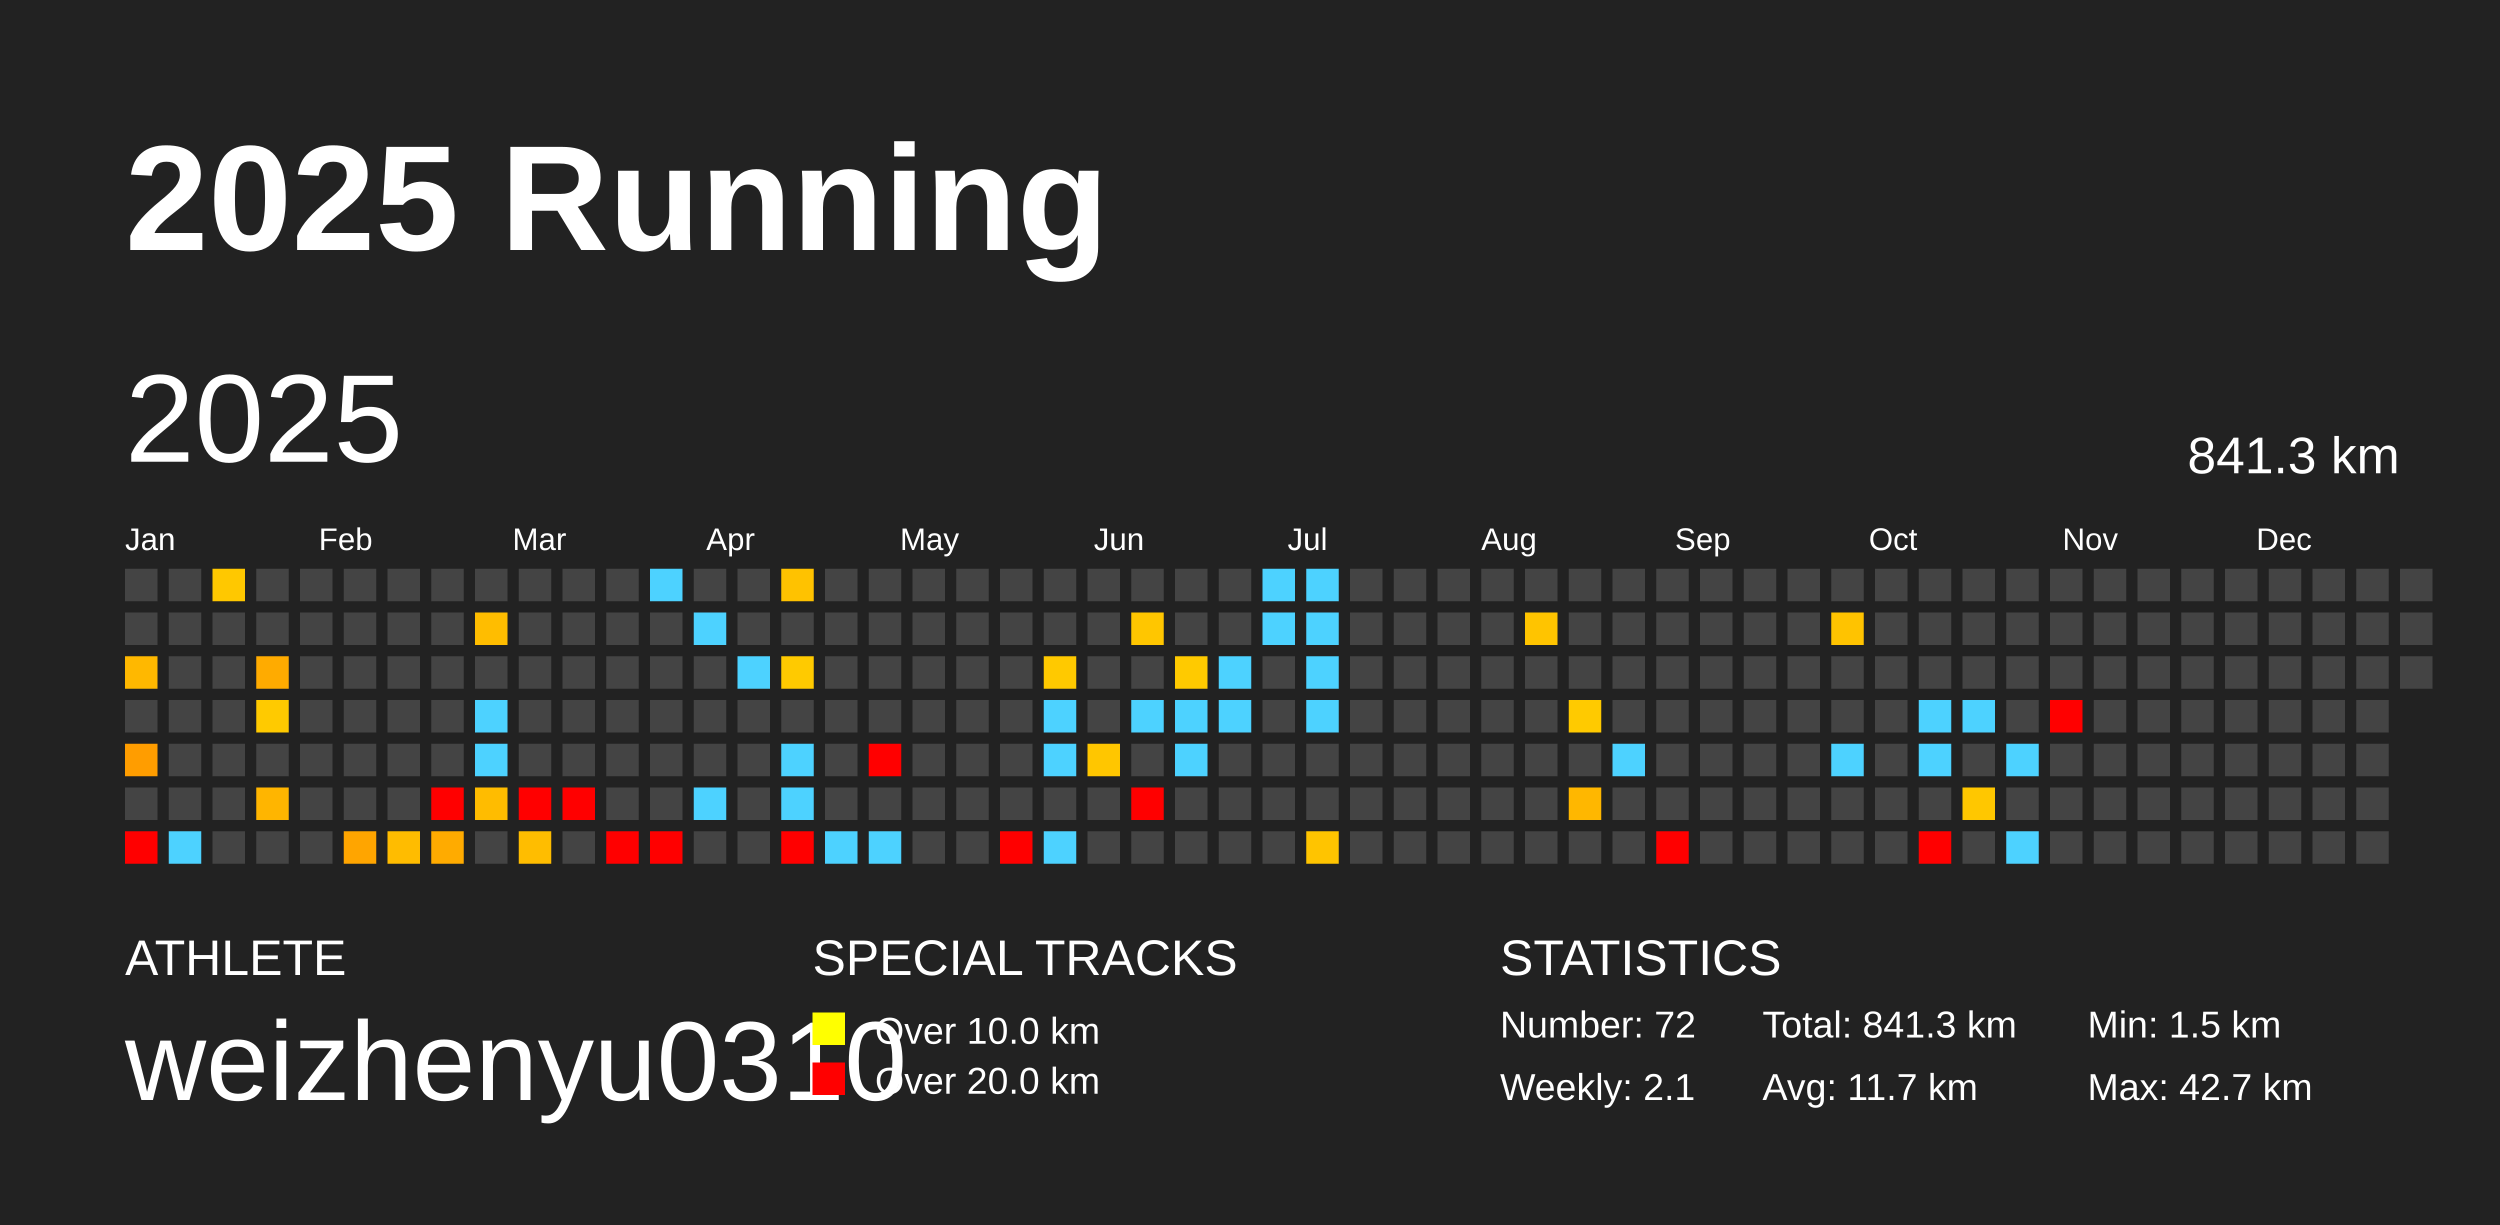
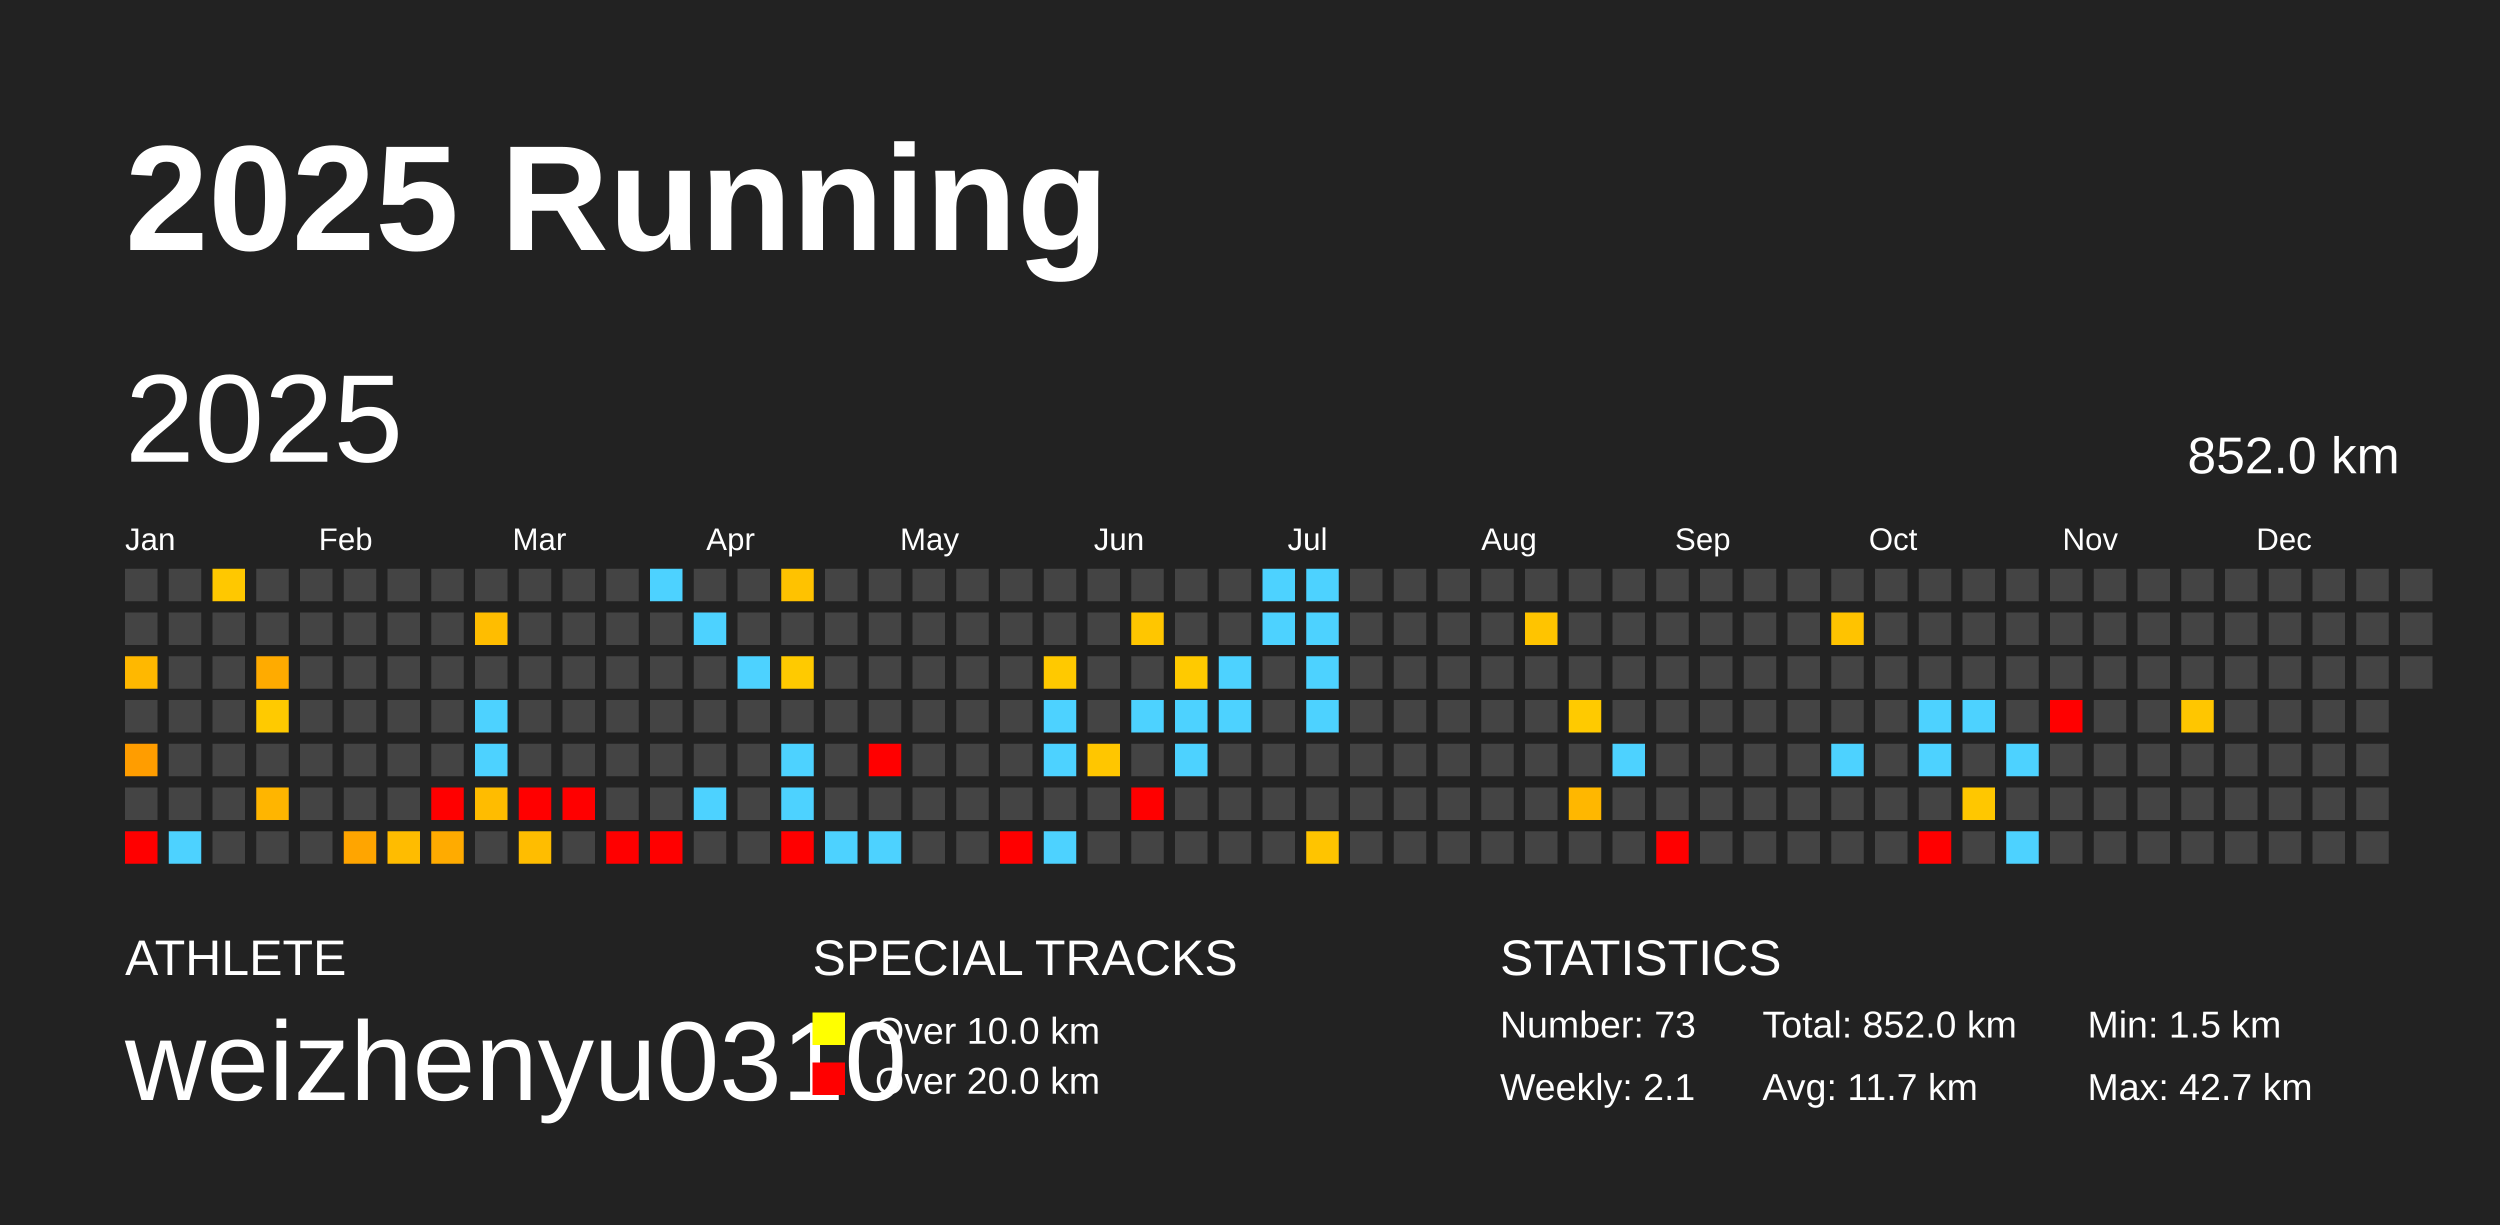
<svg xmlns="http://www.w3.org/2000/svg" baseProfile="full" height="98mm" version="1.1" viewBox="0,0,200,98" width="200mm">
  <defs />
  <rect fill="#222222" height="98" width="200" x="0" y="0" />
  <text fill="#FFFFFF" style="font-size:12px; font-family:Arial; font-weight:bold;" x="10" y="20">2025 Running</text>
  <text fill="#FFFFFF" style="font-size:4px; font-family:Arial" x="10" y="78">ATHLETE</text>
  <text fill="#FFFFFF" style="font-size:9px; font-family:Arial" x="10" y="88">weizhenyu0310</text>
  <text fill="#FFFFFF" style="font-size:4px; font-family:Arial" x="65" y="78">SPECIAL TRACKS</text>
  <rect fill="yellow" height="2.6" width="2.6" x="65" y="81" />
  <text fill="#FFFFFF" style="font-size:3px; font-family:Arial" x="70" y="83.5">Over 10.0 km</text>
  <rect fill="red" height="2.6" width="2.6" x="65" y="85" />
  <text fill="#FFFFFF" style="font-size:3px; font-family:Arial" x="70" y="87.5">Over 20.0 km</text>
  <text fill="#FFFFFF" style="font-size:4px; font-family:Arial" x="120" y="78">STATISTICS</text>
-   <text fill="#FFFFFF" style="font-size:3px; font-family:Arial" x="120" y="83">Number: 72</text>
+   <text fill="#FFFFFF" style="font-size:3px; font-family:Arial" x="120" y="83">Number: 73</text>
  <text fill="#FFFFFF" style="font-size:3px; font-family:Arial" x="120" y="88">Weekly: 2.1</text>
-   <text fill="#FFFFFF" style="font-size:3px; font-family:Arial" x="141" y="83">Total: 841.3 km</text>
+   <text fill="#FFFFFF" style="font-size:3px; font-family:Arial" x="141" y="83">Total: 852.0 km</text>
  <text fill="#FFFFFF" style="font-size:3px; font-family:Arial" x="141" y="88">Avg: 11.7 km</text>
  <text fill="#FFFFFF" style="font-size:3px; font-family:Arial" x="167" y="83">Min: 1.5 km</text>
  <text fill="#FFFFFF" style="font-size:3px; font-family:Arial" x="167" y="88">Max: 42.7 km</text>
  <text dominant-baseline="hanging" fill="#FFFFFF" style="font-size:10.0px; font-family:Arial;" x="10" y="30">2025</text>
-   <text dominant-baseline="hanging" fill="#FFFFFF" style="font-size:4.125px; font-family:Arial;" x="175" y="35">841.3 km</text>
+   <text dominant-baseline="hanging" fill="#FFFFFF" style="font-size:4.125px; font-family:Arial;" x="175" y="35">852.0 km</text>
  <text fill="#FFFFFF" style="font-size:2.5px; font-family:Arial" x="10.0" y="44">Jan</text>
  <text fill="#FFFFFF" style="font-size:2.5px; font-family:Arial" x="25.5" y="44">Feb</text>
  <text fill="#FFFFFF" style="font-size:2.5px; font-family:Arial" x="41.0" y="44">Mar</text>
  <text fill="#FFFFFF" style="font-size:2.5px; font-family:Arial" x="56.5" y="44">Apr</text>
  <text fill="#FFFFFF" style="font-size:2.5px; font-family:Arial" x="72.0" y="44">May</text>
  <text fill="#FFFFFF" style="font-size:2.5px; font-family:Arial" x="87.5" y="44">Jun</text>
  <text fill="#FFFFFF" style="font-size:2.5px; font-family:Arial" x="103.0" y="44">Jul</text>
  <text fill="#FFFFFF" style="font-size:2.5px; font-family:Arial" x="118.5" y="44">Aug</text>
  <text fill="#FFFFFF" style="font-size:2.5px; font-family:Arial" x="134.0" y="44">Sep</text>
  <text fill="#FFFFFF" style="font-size:2.5px; font-family:Arial" x="149.5" y="44">Oct</text>
  <text fill="#FFFFFF" style="font-size:2.5px; font-family:Arial" x="165.0" y="44">Nov</text>
  <text fill="#FFFFFF" style="font-size:2.5px; font-family:Arial" x="180.5" y="44">Dec</text>
  <rect fill="#444444" height="2.6" width="2.6" x="10.0" y="45.5" />
  <rect fill="#444444" height="2.6" width="2.6" x="10.0" y="49.0" />
  <rect fill="#ffb800" height="2.6" width="2.6" x="10.0" y="52.5" />
  <rect fill="#444444" height="2.6" width="2.6" x="10.0" y="56.0" />
  <rect fill="#ff9d00" height="2.6" width="2.6" x="10.0" y="59.5" />
  <rect fill="#444444" height="2.6" width="2.6" x="10.0" y="63.0" />
  <rect fill="red" height="2.6" width="2.6" x="10.0" y="66.5" />
  <rect fill="#444444" height="2.6" width="2.6" x="13.5" y="45.5" />
  <rect fill="#444444" height="2.6" width="2.6" x="13.5" y="49.0" />
  <rect fill="#444444" height="2.6" width="2.6" x="13.5" y="52.5" />
  <rect fill="#444444" height="2.6" width="2.6" x="13.5" y="56.0" />
  <rect fill="#444444" height="2.6" width="2.6" x="13.5" y="59.5" />
  <rect fill="#444444" height="2.6" width="2.6" x="13.5" y="63.0" />
  <rect fill="#4dd2ff" height="2.6" width="2.6" x="13.5" y="66.5" />
  <rect fill="#ffc800" height="2.6" width="2.6" x="17.0" y="45.5" />
  <rect fill="#444444" height="2.6" width="2.6" x="17.0" y="49.0" />
  <rect fill="#444444" height="2.6" width="2.6" x="17.0" y="52.5" />
  <rect fill="#444444" height="2.6" width="2.6" x="17.0" y="56.0" />
  <rect fill="#444444" height="2.6" width="2.6" x="17.0" y="59.5" />
  <rect fill="#444444" height="2.6" width="2.6" x="17.0" y="63.0" />
  <rect fill="#444444" height="2.6" width="2.6" x="17.0" y="66.5" />
  <rect fill="#444444" height="2.6" width="2.6" x="20.5" y="45.5" />
  <rect fill="#444444" height="2.6" width="2.6" x="20.5" y="49.0" />
  <rect fill="#ffab00" height="2.6" width="2.6" x="20.5" y="52.5" />
  <rect fill="#ffca00" height="2.6" width="2.6" x="20.5" y="56.0" />
  <rect fill="#444444" height="2.6" width="2.6" x="20.5" y="59.5" />
  <rect fill="#ffb500" height="2.6" width="2.6" x="20.5" y="63.0" />
  <rect fill="#444444" height="2.6" width="2.6" x="20.5" y="66.5" />
  <rect fill="#444444" height="2.6" width="2.6" x="24.0" y="45.5" />
  <rect fill="#444444" height="2.6" width="2.6" x="24.0" y="49.0" />
  <rect fill="#444444" height="2.6" width="2.6" x="24.0" y="52.5" />
  <rect fill="#444444" height="2.6" width="2.6" x="24.0" y="56.0" />
  <rect fill="#444444" height="2.6" width="2.6" x="24.0" y="59.5" />
  <rect fill="#444444" height="2.6" width="2.6" x="24.0" y="63.0" />
  <rect fill="#444444" height="2.6" width="2.6" x="24.0" y="66.5" />
  <rect fill="#444444" height="2.6" width="2.6" x="27.5" y="45.5" />
  <rect fill="#444444" height="2.6" width="2.6" x="27.5" y="49.0" />
  <rect fill="#444444" height="2.6" width="2.6" x="27.5" y="52.5" />
  <rect fill="#444444" height="2.6" width="2.6" x="27.5" y="56.0" />
  <rect fill="#444444" height="2.6" width="2.6" x="27.5" y="59.5" />
  <rect fill="#444444" height="2.6" width="2.6" x="27.5" y="63.0" />
  <rect fill="#ffa500" height="2.6" width="2.6" x="27.5" y="66.5" />
  <rect fill="#444444" height="2.6" width="2.6" x="31.0" y="45.5" />
  <rect fill="#444444" height="2.6" width="2.6" x="31.0" y="49.0" />
  <rect fill="#444444" height="2.6" width="2.6" x="31.0" y="52.5" />
  <rect fill="#444444" height="2.6" width="2.6" x="31.0" y="56.0" />
  <rect fill="#444444" height="2.6" width="2.6" x="31.0" y="59.5" />
  <rect fill="#444444" height="2.6" width="2.6" x="31.0" y="63.0" />
  <rect fill="#ffbc00" height="2.6" width="2.6" x="31.0" y="66.5" />
  <rect fill="#444444" height="2.6" width="2.6" x="34.5" y="45.5" />
  <rect fill="#444444" height="2.6" width="2.6" x="34.5" y="49.0" />
  <rect fill="#444444" height="2.6" width="2.6" x="34.5" y="52.5" />
  <rect fill="#444444" height="2.6" width="2.6" x="34.5" y="56.0" />
  <rect fill="#444444" height="2.6" width="2.6" x="34.5" y="59.5" />
  <rect fill="red" height="2.6" width="2.6" x="34.5" y="63.0" />
  <rect fill="#ffab00" height="2.6" width="2.6" x="34.5" y="66.5" />
  <rect fill="#444444" height="2.6" width="2.6" x="38.0" y="45.5" />
  <rect fill="#ffbd00" height="2.6" width="2.6" x="38.0" y="49.0" />
  <rect fill="#444444" height="2.6" width="2.6" x="38.0" y="52.5" />
  <rect fill="#4dd2ff" height="2.6" width="2.6" x="38.0" y="56.0" />
  <rect fill="#4dd2ff" height="2.6" width="2.6" x="38.0" y="59.5" />
  <rect fill="#ffbc00" height="2.6" width="2.6" x="38.0" y="63.0" />
  <rect fill="#444444" height="2.6" width="2.6" x="38.0" y="66.5" />
  <rect fill="#444444" height="2.6" width="2.6" x="41.5" y="45.5" />
  <rect fill="#444444" height="2.6" width="2.6" x="41.5" y="49.0" />
  <rect fill="#444444" height="2.6" width="2.6" x="41.5" y="52.5" />
  <rect fill="#444444" height="2.6" width="2.6" x="41.5" y="56.0" />
  <rect fill="#444444" height="2.6" width="2.6" x="41.5" y="59.5" />
  <rect fill="red" height="2.6" width="2.6" x="41.5" y="63.0" />
  <rect fill="#ffbd00" height="2.6" width="2.6" x="41.5" y="66.5" />
  <rect fill="#444444" height="2.6" width="2.6" x="45.0" y="45.5" />
  <rect fill="#444444" height="2.6" width="2.6" x="45.0" y="49.0" />
  <rect fill="#444444" height="2.6" width="2.6" x="45.0" y="52.5" />
  <rect fill="#444444" height="2.6" width="2.6" x="45.0" y="56.0" />
  <rect fill="#444444" height="2.6" width="2.6" x="45.0" y="59.5" />
  <rect fill="red" height="2.6" width="2.6" x="45.0" y="63.0" />
  <rect fill="#444444" height="2.6" width="2.6" x="45.0" y="66.5" />
  <rect fill="#444444" height="2.6" width="2.6" x="48.5" y="45.5" />
  <rect fill="#444444" height="2.6" width="2.6" x="48.5" y="49.0" />
  <rect fill="#444444" height="2.6" width="2.6" x="48.5" y="52.5" />
  <rect fill="#444444" height="2.6" width="2.6" x="48.5" y="56.0" />
  <rect fill="#444444" height="2.6" width="2.6" x="48.5" y="59.5" />
  <rect fill="#444444" height="2.6" width="2.6" x="48.5" y="63.0" />
  <rect fill="red" height="2.6" width="2.6" x="48.5" y="66.5" />
  <rect fill="#4dd2ff" height="2.6" width="2.6" x="52.0" y="45.5" />
  <rect fill="#444444" height="2.6" width="2.6" x="52.0" y="49.0" />
  <rect fill="#444444" height="2.6" width="2.6" x="52.0" y="52.5" />
  <rect fill="#444444" height="2.6" width="2.6" x="52.0" y="56.0" />
  <rect fill="#444444" height="2.6" width="2.6" x="52.0" y="59.5" />
  <rect fill="#444444" height="2.6" width="2.6" x="52.0" y="63.0" />
  <rect fill="red" height="2.6" width="2.6" x="52.0" y="66.5" />
  <rect fill="#444444" height="2.6" width="2.6" x="55.5" y="45.5" />
  <rect fill="#4dd2ff" height="2.6" width="2.6" x="55.5" y="49.0" />
  <rect fill="#444444" height="2.6" width="2.6" x="55.5" y="52.5" />
  <rect fill="#444444" height="2.6" width="2.6" x="55.5" y="56.0" />
  <rect fill="#444444" height="2.6" width="2.6" x="55.5" y="59.5" />
  <rect fill="#4dd2ff" height="2.6" width="2.6" x="55.5" y="63.0" />
  <rect fill="#444444" height="2.6" width="2.6" x="55.5" y="66.5" />
  <rect fill="#444444" height="2.6" width="2.6" x="59.0" y="45.5" />
  <rect fill="#444444" height="2.6" width="2.6" x="59.0" y="49.0" />
  <rect fill="#4dd2ff" height="2.6" width="2.6" x="59.0" y="52.5" />
  <rect fill="#444444" height="2.6" width="2.6" x="59.0" y="56.0" />
  <rect fill="#444444" height="2.6" width="2.6" x="59.0" y="59.5" />
  <rect fill="#444444" height="2.6" width="2.6" x="59.0" y="63.0" />
  <rect fill="#444444" height="2.6" width="2.6" x="59.0" y="66.5" />
  <rect fill="#ffc200" height="2.6" width="2.6" x="62.5" y="45.5" />
  <rect fill="#444444" height="2.6" width="2.6" x="62.5" y="49.0" />
  <rect fill="#ffca00" height="2.6" width="2.6" x="62.5" y="52.5" />
  <rect fill="#444444" height="2.6" width="2.6" x="62.5" y="56.0" />
  <rect fill="#4dd2ff" height="2.6" width="2.6" x="62.5" y="59.5" />
  <rect fill="#4dd2ff" height="2.6" width="2.6" x="62.5" y="63.0" />
  <rect fill="red" height="2.6" width="2.6" x="62.5" y="66.5" />
  <rect fill="#444444" height="2.6" width="2.6" x="66.0" y="45.5" />
  <rect fill="#444444" height="2.6" width="2.6" x="66.0" y="49.0" />
  <rect fill="#444444" height="2.6" width="2.6" x="66.0" y="52.5" />
  <rect fill="#444444" height="2.6" width="2.6" x="66.0" y="56.0" />
  <rect fill="#444444" height="2.6" width="2.6" x="66.0" y="59.5" />
  <rect fill="#444444" height="2.6" width="2.6" x="66.0" y="63.0" />
  <rect fill="#4dd2ff" height="2.6" width="2.6" x="66.0" y="66.5" />
  <rect fill="#444444" height="2.6" width="2.6" x="69.5" y="45.5" />
  <rect fill="#444444" height="2.6" width="2.6" x="69.5" y="49.0" />
  <rect fill="#444444" height="2.6" width="2.6" x="69.5" y="52.5" />
  <rect fill="#444444" height="2.6" width="2.6" x="69.5" y="56.0" />
  <rect fill="red" height="2.6" width="2.6" x="69.5" y="59.5" />
  <rect fill="#444444" height="2.6" width="2.6" x="69.5" y="63.0" />
  <rect fill="#4dd2ff" height="2.6" width="2.6" x="69.5" y="66.5" />
  <rect fill="#444444" height="2.6" width="2.6" x="73.0" y="45.5" />
  <rect fill="#444444" height="2.6" width="2.6" x="73.0" y="49.0" />
  <rect fill="#444444" height="2.6" width="2.6" x="73.0" y="52.5" />
  <rect fill="#444444" height="2.6" width="2.6" x="73.0" y="56.0" />
  <rect fill="#444444" height="2.6" width="2.6" x="73.0" y="59.5" />
  <rect fill="#444444" height="2.6" width="2.6" x="73.0" y="63.0" />
  <rect fill="#444444" height="2.6" width="2.6" x="73.0" y="66.5" />
  <rect fill="#444444" height="2.6" width="2.6" x="76.5" y="45.5" />
  <rect fill="#444444" height="2.6" width="2.6" x="76.5" y="49.0" />
  <rect fill="#444444" height="2.6" width="2.6" x="76.5" y="52.5" />
  <rect fill="#444444" height="2.6" width="2.6" x="76.5" y="56.0" />
  <rect fill="#444444" height="2.6" width="2.6" x="76.5" y="59.5" />
  <rect fill="#444444" height="2.6" width="2.6" x="76.5" y="63.0" />
  <rect fill="#444444" height="2.6" width="2.6" x="76.5" y="66.5" />
  <rect fill="#444444" height="2.6" width="2.6" x="80.0" y="45.5" />
  <rect fill="#444444" height="2.6" width="2.6" x="80.0" y="49.0" />
  <rect fill="#444444" height="2.6" width="2.6" x="80.0" y="52.5" />
  <rect fill="#444444" height="2.6" width="2.6" x="80.0" y="56.0" />
  <rect fill="#444444" height="2.6" width="2.6" x="80.0" y="59.5" />
  <rect fill="#444444" height="2.6" width="2.6" x="80.0" y="63.0" />
  <rect fill="red" height="2.6" width="2.6" x="80.0" y="66.5" />
  <rect fill="#444444" height="2.6" width="2.6" x="83.5" y="45.5" />
  <rect fill="#444444" height="2.6" width="2.6" x="83.5" y="49.0" />
  <rect fill="#ffc900" height="2.6" width="2.6" x="83.5" y="52.5" />
  <rect fill="#4dd2ff" height="2.6" width="2.6" x="83.5" y="56.0" />
  <rect fill="#4dd2ff" height="2.6" width="2.6" x="83.5" y="59.5" />
  <rect fill="#444444" height="2.6" width="2.6" x="83.5" y="63.0" />
  <rect fill="#4dd2ff" height="2.6" width="2.6" x="83.5" y="66.5" />
  <rect fill="#444444" height="2.6" width="2.6" x="87.0" y="45.5" />
  <rect fill="#444444" height="2.6" width="2.6" x="87.0" y="49.0" />
  <rect fill="#444444" height="2.6" width="2.6" x="87.0" y="52.5" />
  <rect fill="#444444" height="2.6" width="2.6" x="87.0" y="56.0" />
  <rect fill="#ffc600" height="2.6" width="2.6" x="87.0" y="59.5" />
  <rect fill="#444444" height="2.6" width="2.6" x="87.0" y="63.0" />
  <rect fill="#444444" height="2.6" width="2.6" x="87.0" y="66.5" />
  <rect fill="#444444" height="2.6" width="2.6" x="90.5" y="45.5" />
  <rect fill="#ffc600" height="2.6" width="2.6" x="90.5" y="49.0" />
  <rect fill="#444444" height="2.6" width="2.6" x="90.5" y="52.5" />
  <rect fill="#4dd2ff" height="2.6" width="2.6" x="90.5" y="56.0" />
  <rect fill="#444444" height="2.6" width="2.6" x="90.5" y="59.5" />
  <rect fill="red" height="2.6" width="2.6" x="90.5" y="63.0" />
  <rect fill="#444444" height="2.6" width="2.6" x="90.5" y="66.5" />
  <rect fill="#444444" height="2.6" width="2.6" x="94.0" y="45.5" />
  <rect fill="#444444" height="2.6" width="2.6" x="94.0" y="49.0" />
  <rect fill="#ffca00" height="2.6" width="2.6" x="94.0" y="52.5" />
  <rect fill="#4dd2ff" height="2.6" width="2.6" x="94.0" y="56.0" />
  <rect fill="#4dd2ff" height="2.6" width="2.6" x="94.0" y="59.5" />
  <rect fill="#444444" height="2.6" width="2.6" x="94.0" y="63.0" />
  <rect fill="#444444" height="2.6" width="2.6" x="94.0" y="66.5" />
  <rect fill="#444444" height="2.6" width="2.6" x="97.5" y="45.5" />
  <rect fill="#444444" height="2.6" width="2.6" x="97.5" y="49.0" />
  <rect fill="#4dd2ff" height="2.6" width="2.6" x="97.5" y="52.5" />
  <rect fill="#4dd2ff" height="2.6" width="2.6" x="97.5" y="56.0" />
  <rect fill="#444444" height="2.6" width="2.6" x="97.5" y="59.5" />
  <rect fill="#444444" height="2.6" width="2.6" x="97.5" y="63.0" />
  <rect fill="#444444" height="2.6" width="2.6" x="97.5" y="66.5" />
  <rect fill="#4dd2ff" height="2.6" width="2.6" x="101.0" y="45.5" />
  <rect fill="#4dd2ff" height="2.6" width="2.6" x="101.0" y="49.0" />
  <rect fill="#444444" height="2.6" width="2.6" x="101.0" y="52.5" />
  <rect fill="#444444" height="2.6" width="2.6" x="101.0" y="56.0" />
  <rect fill="#444444" height="2.6" width="2.6" x="101.0" y="59.5" />
  <rect fill="#444444" height="2.6" width="2.6" x="101.0" y="63.0" />
  <rect fill="#444444" height="2.6" width="2.6" x="101.0" y="66.5" />
  <rect fill="#4dd2ff" height="2.6" width="2.6" x="104.5" y="45.5" />
  <rect fill="#4dd2ff" height="2.6" width="2.6" x="104.5" y="49.0" />
  <rect fill="#4dd2ff" height="2.6" width="2.6" x="104.5" y="52.5" />
  <rect fill="#4dd2ff" height="2.6" width="2.6" x="104.5" y="56.0" />
  <rect fill="#444444" height="2.6" width="2.6" x="104.5" y="59.5" />
  <rect fill="#444444" height="2.6" width="2.6" x="104.5" y="63.0" />
  <rect fill="#ffc400" height="2.6" width="2.6" x="104.5" y="66.5" />
  <rect fill="#444444" height="2.6" width="2.6" x="108.0" y="45.5" />
  <rect fill="#444444" height="2.6" width="2.6" x="108.0" y="49.0" />
  <rect fill="#444444" height="2.6" width="2.6" x="108.0" y="52.5" />
  <rect fill="#444444" height="2.6" width="2.6" x="108.0" y="56.0" />
  <rect fill="#444444" height="2.6" width="2.6" x="108.0" y="59.5" />
  <rect fill="#444444" height="2.6" width="2.6" x="108.0" y="63.0" />
  <rect fill="#444444" height="2.6" width="2.6" x="108.0" y="66.5" />
  <rect fill="#444444" height="2.6" width="2.6" x="111.5" y="45.5" />
  <rect fill="#444444" height="2.6" width="2.6" x="111.5" y="49.0" />
  <rect fill="#444444" height="2.6" width="2.6" x="111.5" y="52.5" />
  <rect fill="#444444" height="2.6" width="2.6" x="111.5" y="56.0" />
  <rect fill="#444444" height="2.6" width="2.6" x="111.5" y="59.5" />
  <rect fill="#444444" height="2.6" width="2.6" x="111.5" y="63.0" />
  <rect fill="#444444" height="2.6" width="2.6" x="111.5" y="66.5" />
  <rect fill="#444444" height="2.6" width="2.6" x="115.0" y="45.5" />
  <rect fill="#444444" height="2.6" width="2.6" x="115.0" y="49.0" />
  <rect fill="#444444" height="2.6" width="2.6" x="115.0" y="52.5" />
  <rect fill="#444444" height="2.6" width="2.6" x="115.0" y="56.0" />
  <rect fill="#444444" height="2.6" width="2.6" x="115.0" y="59.5" />
  <rect fill="#444444" height="2.6" width="2.6" x="115.0" y="63.0" />
  <rect fill="#444444" height="2.6" width="2.6" x="115.0" y="66.5" />
  <rect fill="#444444" height="2.6" width="2.6" x="118.5" y="45.5" />
  <rect fill="#444444" height="2.6" width="2.6" x="118.5" y="49.0" />
  <rect fill="#444444" height="2.6" width="2.6" x="118.5" y="52.5" />
  <rect fill="#444444" height="2.6" width="2.6" x="118.5" y="56.0" />
  <rect fill="#444444" height="2.6" width="2.6" x="118.5" y="59.5" />
  <rect fill="#444444" height="2.6" width="2.6" x="118.5" y="63.0" />
  <rect fill="#444444" height="2.6" width="2.6" x="118.5" y="66.5" />
  <rect fill="#444444" height="2.6" width="2.6" x="122.0" y="45.5" />
  <rect fill="#ffc400" height="2.6" width="2.6" x="122.0" y="49.0" />
  <rect fill="#444444" height="2.6" width="2.6" x="122.0" y="52.5" />
  <rect fill="#444444" height="2.6" width="2.6" x="122.0" y="56.0" />
  <rect fill="#444444" height="2.6" width="2.6" x="122.0" y="59.5" />
  <rect fill="#444444" height="2.6" width="2.6" x="122.0" y="63.0" />
  <rect fill="#444444" height="2.6" width="2.6" x="122.0" y="66.5" />
  <rect fill="#444444" height="2.6" width="2.6" x="125.5" y="45.5" />
  <rect fill="#444444" height="2.6" width="2.6" x="125.5" y="49.0" />
  <rect fill="#444444" height="2.6" width="2.6" x="125.5" y="52.5" />
  <rect fill="#ffca00" height="2.6" width="2.6" x="125.5" y="56.0" />
  <rect fill="#444444" height="2.6" width="2.6" x="125.5" y="59.5" />
  <rect fill="#ffb700" height="2.6" width="2.6" x="125.5" y="63.0" />
  <rect fill="#444444" height="2.6" width="2.6" x="125.5" y="66.5" />
  <rect fill="#444444" height="2.6" width="2.6" x="129.0" y="45.5" />
  <rect fill="#444444" height="2.6" width="2.6" x="129.0" y="49.0" />
  <rect fill="#444444" height="2.6" width="2.6" x="129.0" y="52.5" />
  <rect fill="#444444" height="2.6" width="2.6" x="129.0" y="56.0" />
  <rect fill="#4dd2ff" height="2.6" width="2.6" x="129.0" y="59.5" />
  <rect fill="#444444" height="2.6" width="2.6" x="129.0" y="63.0" />
  <rect fill="#444444" height="2.6" width="2.6" x="129.0" y="66.5" />
  <rect fill="#444444" height="2.6" width="2.6" x="132.5" y="45.5" />
  <rect fill="#444444" height="2.6" width="2.6" x="132.5" y="49.0" />
  <rect fill="#444444" height="2.6" width="2.6" x="132.5" y="52.5" />
  <rect fill="#444444" height="2.6" width="2.6" x="132.5" y="56.0" />
  <rect fill="#444444" height="2.6" width="2.6" x="132.5" y="59.5" />
  <rect fill="#444444" height="2.6" width="2.6" x="132.5" y="63.0" />
  <rect fill="red" height="2.6" width="2.6" x="132.5" y="66.5" />
  <rect fill="#444444" height="2.6" width="2.6" x="136.0" y="45.5" />
  <rect fill="#444444" height="2.6" width="2.6" x="136.0" y="49.0" />
  <rect fill="#444444" height="2.6" width="2.6" x="136.0" y="52.5" />
  <rect fill="#444444" height="2.6" width="2.6" x="136.0" y="56.0" />
  <rect fill="#444444" height="2.6" width="2.6" x="136.0" y="59.5" />
  <rect fill="#444444" height="2.6" width="2.6" x="136.0" y="63.0" />
  <rect fill="#444444" height="2.6" width="2.6" x="136.0" y="66.5" />
  <rect fill="#444444" height="2.6" width="2.6" x="139.5" y="45.5" />
  <rect fill="#444444" height="2.6" width="2.6" x="139.5" y="49.0" />
  <rect fill="#444444" height="2.6" width="2.6" x="139.5" y="52.5" />
  <rect fill="#444444" height="2.6" width="2.6" x="139.5" y="56.0" />
  <rect fill="#444444" height="2.6" width="2.6" x="139.5" y="59.5" />
  <rect fill="#444444" height="2.6" width="2.6" x="139.5" y="63.0" />
  <rect fill="#444444" height="2.6" width="2.6" x="139.5" y="66.5" />
  <rect fill="#444444" height="2.6" width="2.6" x="143.0" y="45.5" />
  <rect fill="#444444" height="2.6" width="2.6" x="143.0" y="49.0" />
  <rect fill="#444444" height="2.6" width="2.6" x="143.0" y="52.5" />
  <rect fill="#444444" height="2.6" width="2.6" x="143.0" y="56.0" />
  <rect fill="#444444" height="2.6" width="2.6" x="143.0" y="59.5" />
  <rect fill="#444444" height="2.6" width="2.6" x="143.0" y="63.0" />
  <rect fill="#444444" height="2.6" width="2.6" x="143.0" y="66.5" />
  <rect fill="#444444" height="2.6" width="2.6" x="146.5" y="45.5" />
  <rect fill="#ffc300" height="2.6" width="2.6" x="146.5" y="49.0" />
  <rect fill="#444444" height="2.6" width="2.6" x="146.5" y="52.5" />
  <rect fill="#444444" height="2.6" width="2.6" x="146.5" y="56.0" />
  <rect fill="#4dd2ff" height="2.6" width="2.6" x="146.5" y="59.5" />
  <rect fill="#444444" height="2.6" width="2.6" x="146.5" y="63.0" />
  <rect fill="#444444" height="2.6" width="2.6" x="146.5" y="66.5" />
  <rect fill="#444444" height="2.6" width="2.6" x="150.0" y="45.5" />
  <rect fill="#444444" height="2.6" width="2.6" x="150.0" y="49.0" />
  <rect fill="#444444" height="2.6" width="2.6" x="150.0" y="52.5" />
  <rect fill="#444444" height="2.6" width="2.6" x="150.0" y="56.0" />
  <rect fill="#444444" height="2.6" width="2.6" x="150.0" y="59.5" />
  <rect fill="#444444" height="2.6" width="2.6" x="150.0" y="63.0" />
  <rect fill="#444444" height="2.6" width="2.6" x="150.0" y="66.5" />
  <rect fill="#444444" height="2.6" width="2.6" x="153.5" y="45.5" />
  <rect fill="#444444" height="2.6" width="2.6" x="153.5" y="49.0" />
  <rect fill="#444444" height="2.6" width="2.6" x="153.5" y="52.5" />
  <rect fill="#4dd2ff" height="2.6" width="2.6" x="153.5" y="56.0" />
  <rect fill="#4dd2ff" height="2.6" width="2.6" x="153.5" y="59.5" />
  <rect fill="#444444" height="2.6" width="2.6" x="153.5" y="63.0" />
  <rect fill="red" height="2.6" width="2.6" x="153.5" y="66.5" />
  <rect fill="#444444" height="2.6" width="2.6" x="157.0" y="45.5" />
  <rect fill="#444444" height="2.6" width="2.6" x="157.0" y="49.0" />
  <rect fill="#444444" height="2.6" width="2.6" x="157.0" y="52.5" />
  <rect fill="#4dd2ff" height="2.6" width="2.6" x="157.0" y="56.0" />
  <rect fill="#444444" height="2.6" width="2.6" x="157.0" y="59.5" />
  <rect fill="#ffc700" height="2.6" width="2.6" x="157.0" y="63.0" />
  <rect fill="#444444" height="2.6" width="2.6" x="157.0" y="66.5" />
  <rect fill="#444444" height="2.6" width="2.6" x="160.5" y="45.5" />
  <rect fill="#444444" height="2.6" width="2.6" x="160.5" y="49.0" />
  <rect fill="#444444" height="2.6" width="2.6" x="160.5" y="52.5" />
  <rect fill="#444444" height="2.6" width="2.6" x="160.5" y="56.0" />
  <rect fill="#4dd2ff" height="2.6" width="2.6" x="160.5" y="59.5" />
  <rect fill="#444444" height="2.6" width="2.6" x="160.5" y="63.0" />
  <rect fill="#4dd2ff" height="2.6" width="2.6" x="160.5" y="66.5" />
  <rect fill="#444444" height="2.6" width="2.6" x="164.0" y="45.5" />
  <rect fill="#444444" height="2.6" width="2.6" x="164.0" y="49.0" />
  <rect fill="#444444" height="2.6" width="2.6" x="164.0" y="52.5" />
  <rect fill="red" height="2.6" width="2.6" x="164.0" y="56.0" />
  <rect fill="#444444" height="2.6" width="2.6" x="164.0" y="59.5" />
  <rect fill="#444444" height="2.6" width="2.6" x="164.0" y="63.0" />
  <rect fill="#444444" height="2.6" width="2.6" x="164.0" y="66.5" />
  <rect fill="#444444" height="2.6" width="2.6" x="167.5" y="45.5" />
  <rect fill="#444444" height="2.6" width="2.6" x="167.5" y="49.0" />
  <rect fill="#444444" height="2.6" width="2.6" x="167.5" y="52.5" />
  <rect fill="#444444" height="2.6" width="2.6" x="167.5" y="56.0" />
  <rect fill="#444444" height="2.6" width="2.6" x="167.5" y="59.5" />
  <rect fill="#444444" height="2.6" width="2.6" x="167.5" y="63.0" />
  <rect fill="#444444" height="2.6" width="2.6" x="167.5" y="66.5" />
  <rect fill="#444444" height="2.6" width="2.6" x="171.0" y="45.5" />
  <rect fill="#444444" height="2.6" width="2.6" x="171.0" y="49.0" />
  <rect fill="#444444" height="2.6" width="2.6" x="171.0" y="52.5" />
  <rect fill="#444444" height="2.6" width="2.6" x="171.0" y="56.0" />
  <rect fill="#444444" height="2.6" width="2.6" x="171.0" y="59.5" />
  <rect fill="#444444" height="2.6" width="2.6" x="171.0" y="63.0" />
  <rect fill="#444444" height="2.6" width="2.6" x="171.0" y="66.5" />
  <rect fill="#444444" height="2.6" width="2.6" x="174.5" y="45.5" />
  <rect fill="#444444" height="2.6" width="2.6" x="174.5" y="49.0" />
  <rect fill="#444444" height="2.6" width="2.6" x="174.5" y="52.5" />
-   <rect fill="#444444" height="2.6" width="2.6" x="174.5" y="56.0" />
+   <rect fill="#ffc600" height="2.6" width="2.6" x="174.5" y="56.0" />
  <rect fill="#444444" height="2.6" width="2.6" x="174.5" y="59.5" />
  <rect fill="#444444" height="2.6" width="2.6" x="174.5" y="63.0" />
  <rect fill="#444444" height="2.6" width="2.6" x="174.5" y="66.5" />
  <rect fill="#444444" height="2.6" width="2.6" x="178.0" y="45.5" />
  <rect fill="#444444" height="2.6" width="2.6" x="178.0" y="49.0" />
  <rect fill="#444444" height="2.6" width="2.6" x="178.0" y="52.5" />
  <rect fill="#444444" height="2.6" width="2.6" x="178.0" y="56.0" />
  <rect fill="#444444" height="2.6" width="2.6" x="178.0" y="59.5" />
  <rect fill="#444444" height="2.6" width="2.6" x="178.0" y="63.0" />
  <rect fill="#444444" height="2.6" width="2.6" x="178.0" y="66.5" />
  <rect fill="#444444" height="2.6" width="2.6" x="181.5" y="45.5" />
  <rect fill="#444444" height="2.6" width="2.6" x="181.5" y="49.0" />
  <rect fill="#444444" height="2.6" width="2.6" x="181.5" y="52.5" />
  <rect fill="#444444" height="2.6" width="2.6" x="181.5" y="56.0" />
  <rect fill="#444444" height="2.6" width="2.6" x="181.5" y="59.5" />
  <rect fill="#444444" height="2.6" width="2.6" x="181.5" y="63.0" />
  <rect fill="#444444" height="2.6" width="2.6" x="181.5" y="66.5" />
  <rect fill="#444444" height="2.6" width="2.6" x="185.0" y="45.5" />
  <rect fill="#444444" height="2.6" width="2.6" x="185.0" y="49.0" />
  <rect fill="#444444" height="2.6" width="2.6" x="185.0" y="52.5" />
  <rect fill="#444444" height="2.6" width="2.6" x="185.0" y="56.0" />
  <rect fill="#444444" height="2.6" width="2.6" x="185.0" y="59.5" />
  <rect fill="#444444" height="2.6" width="2.6" x="185.0" y="63.0" />
  <rect fill="#444444" height="2.6" width="2.6" x="185.0" y="66.5" />
  <rect fill="#444444" height="2.6" width="2.6" x="188.5" y="45.5" />
  <rect fill="#444444" height="2.6" width="2.6" x="188.5" y="49.0" />
  <rect fill="#444444" height="2.6" width="2.6" x="188.5" y="52.5" />
  <rect fill="#444444" height="2.6" width="2.6" x="188.5" y="56.0" />
  <rect fill="#444444" height="2.6" width="2.6" x="188.5" y="59.5" />
  <rect fill="#444444" height="2.6" width="2.6" x="188.5" y="63.0" />
  <rect fill="#444444" height="2.6" width="2.6" x="188.5" y="66.5" />
  <rect fill="#444444" height="2.6" width="2.6" x="192.0" y="45.5" />
  <rect fill="#444444" height="2.6" width="2.6" x="192.0" y="49.0" />
  <rect fill="#444444" height="2.6" width="2.6" x="192.0" y="52.5" />
</svg>
